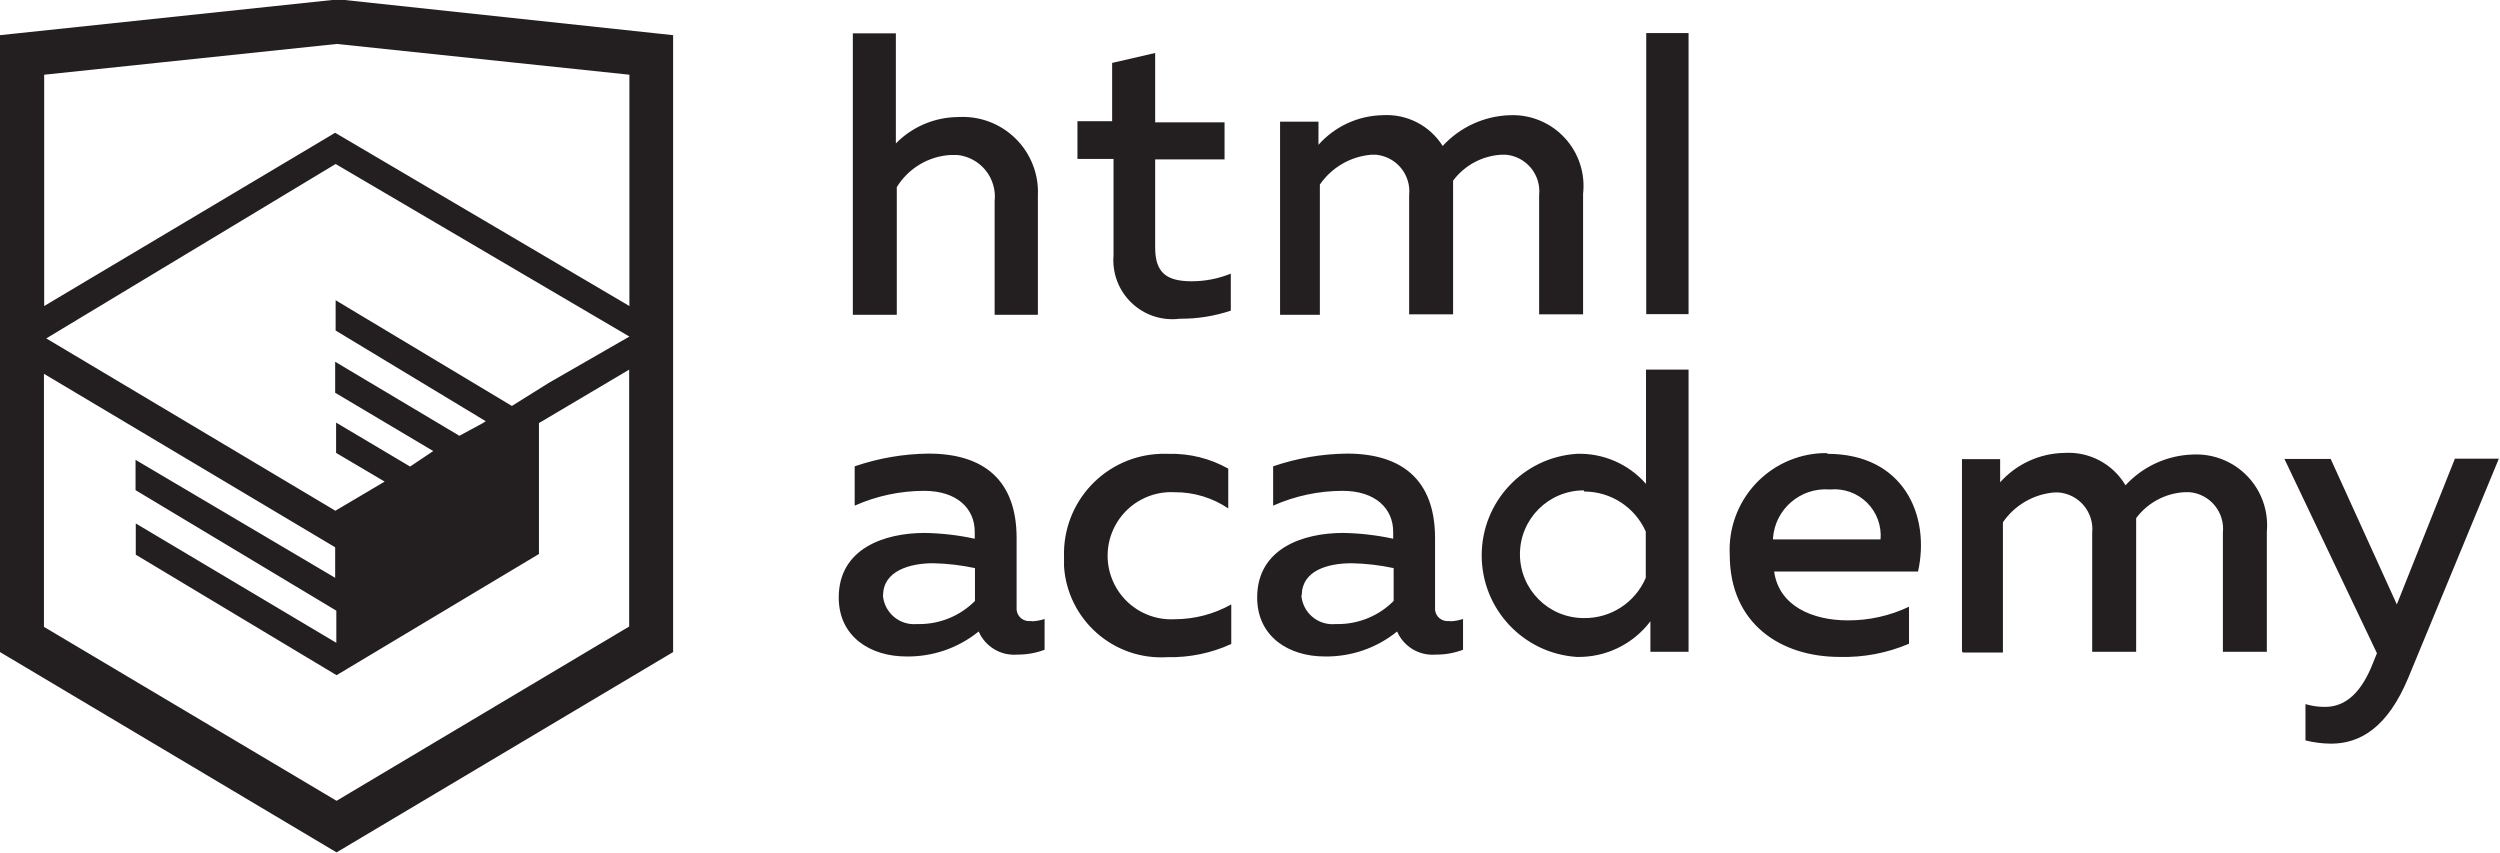
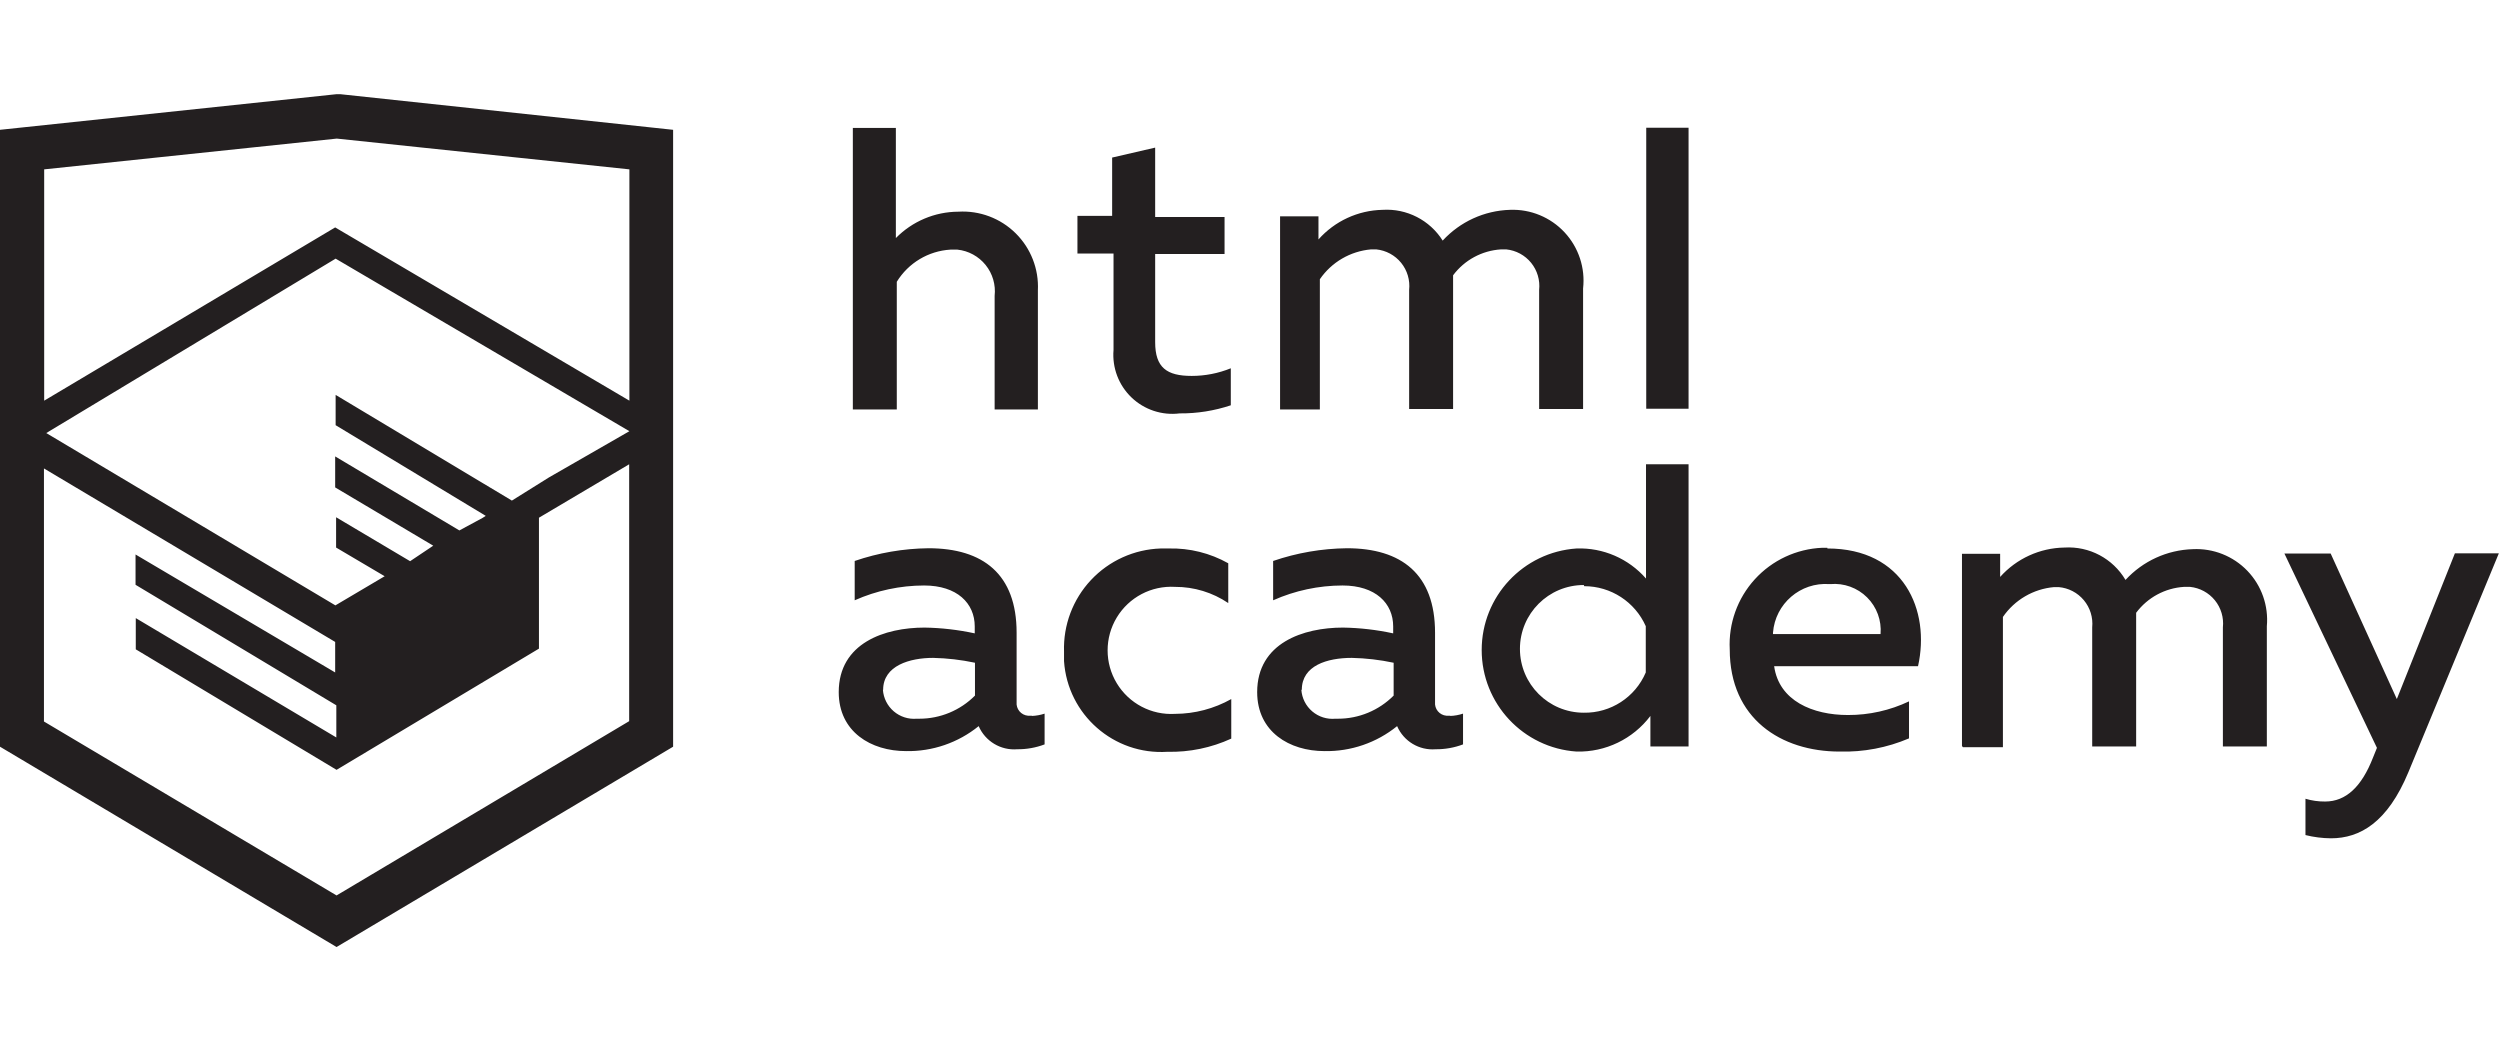
- <svg xmlns="http://www.w3.org/2000/svg" id="Layer_1" data-name="Layer 1" viewBox="0 0 108.08 36.85">
+ <svg xmlns="http://www.w3.org/2000/svg" id="Layer_1" data-name="Layer 1" width="120" height="50" viewBox="0 0 108.08 36.85">
  <path d="M44.61,26.88a2,2,0,0,0,.55-0.1v1.33a3.25,3.25,0,0,1-1.18.21,1.67,1.67,0,0,1-1.67-1,4.84,4.84,0,0,1-3.14,1.08c-1.51,0-2.91-.83-2.91-2.55,0-2.13,2-2.79,3.71-2.79a11.08,11.08,0,0,1,2.17.25v-0.3c0-1-.76-1.77-2.19-1.77a7.42,7.42,0,0,0-3,.64v-1.7a10.21,10.21,0,0,1,3.19-.55c2.36,0,3.81,1.12,3.81,3.65v3a0.54,0.54,0,0,0,.49.59h0.17Zm-6.44-1.13A1.35,1.35,0,0,0,39.63,27h0.11a3.39,3.39,0,0,0,2.41-1V24.58a9.72,9.72,0,0,0-1.81-.21c-1,0-2.16.33-2.16,1.38h0Zm12.36-6.11a5,5,0,0,1,2.57.64V22a4.08,4.08,0,0,0-2.3-.7,2.75,2.75,0,1,0,0,5.49,5,5,0,0,0,2.43-.64v1.71a6.27,6.27,0,0,1-2.76.57A4.21,4.21,0,0,1,46,24.51q0-.21,0-0.41a4.32,4.32,0,0,1,4.18-4.46h0.38Zm12.17,7.24a2,2,0,0,0,.55-0.1v1.33a3.25,3.25,0,0,1-1.18.21,1.67,1.67,0,0,1-1.67-1,4.84,4.84,0,0,1-3.14,1.08c-1.51,0-2.91-.83-2.91-2.55,0-2.13,2-2.79,3.71-2.79a11.08,11.08,0,0,1,2.17.25v-0.3c0-1-.76-1.77-2.19-1.77a7.42,7.42,0,0,0-3,.64v-1.7a10.21,10.21,0,0,1,3.19-.55c2.36,0,3.81,1.12,3.81,3.65v3a0.54,0.54,0,0,0,.49.59h0.17Zm-6.44-1.13A1.35,1.35,0,0,0,57.73,27h0.11a3.39,3.39,0,0,0,2.41-1V24.58a9.72,9.72,0,0,0-1.81-.21c-1.06,0-2.16.33-2.16,1.38h0ZM73,16V28.2H71.35V26.88a3.88,3.88,0,0,1-3.19,1.54,4.4,4.4,0,0,1,0-8.78,3.81,3.81,0,0,1,3,1.3V16H73Zm-4.53,5.22a2.76,2.76,0,1,0,0,5.52A2.86,2.86,0,0,0,71.15,25V23A2.91,2.91,0,0,0,68.49,21.27ZM79,19.64c3.31,0,4.46,2.68,3.92,5.09H76.7c0.21,1.5,1.67,2.11,3.19,2.11a6.11,6.11,0,0,0,2.64-.59v1.6a7.14,7.14,0,0,1-3,.57C77,28.42,74.78,27,74.78,24a4.18,4.18,0,0,1,4-4.39H79Zm0.09,1.54a2.28,2.28,0,0,0-2.44,2.1v0.06H81.3A2,2,0,0,0,79.13,21.18Zm5.73,7V19.87h1.65v1a3.81,3.81,0,0,1,2.78-1.27A2.86,2.86,0,0,1,91.89,21a4.12,4.12,0,0,1,2.91-1.33A3.06,3.06,0,0,1,98,23V28.2h-1.9V23.05a1.59,1.59,0,0,0-1.42-1.75H94.42a2.8,2.8,0,0,0-2.07,1.12V28.2h-1.9V23.05A1.59,1.59,0,0,0,89,21.31H88.8a3,3,0,0,0-2.21,1.29v5.63H84.86Zm21.31-8.33h1.9l-3.91,9.46c-0.9,2.17-2.09,2.86-3.35,2.86a4.76,4.76,0,0,1-1.1-.14V30.46a2.86,2.86,0,0,0,.85.12c0.9,0,1.58-.64,2.07-1.9l0.17-.42-4-8.4h2l2.86,6.29ZM38.73,1.46V6.22a3.81,3.81,0,0,1,2.7-1.14,3.25,3.25,0,0,1,3.44,3.4v5.15H43V8.72a1.81,1.81,0,0,0-1.61-2h-0.3a2.93,2.93,0,0,0-2.32,1.39v5.52h-1.9V1.46h1.9ZM49.94,2.31v3h3V6.91h-3v3.81c0,1.1.5,1.46,1.58,1.46a4.49,4.49,0,0,0,1.69-.33v1.6A6.8,6.8,0,0,1,51,13.8a2.55,2.55,0,0,1-2.86-2.74V6.89H46.58V5.26h1.5V2.74Zm5.4,11.31V5.28H57v1A3.81,3.81,0,0,1,59.77,5a2.86,2.86,0,0,1,2.6,1.33A4.12,4.12,0,0,1,65.28,5,3.06,3.06,0,0,1,68.44,8.4v5.21h-1.9V8.46a1.59,1.59,0,0,0-1.42-1.75H64.89a2.8,2.8,0,0,0-2.07,1.12v5.78h-1.9V8.46A1.59,1.59,0,0,0,59.5,6.71H59.27A3,3,0,0,0,57.06,8v5.63H55.34ZM71.17,1.45H73V13.6H71.17V1.45ZM14.71,0H14.55L0,1.54V28.21l14.55,8.66,14.55-8.66V1.54Zm12.5,27.1L14.55,34.64,1.9,27.12V16.18l12.59,7.5V25L5.86,19.9v1.31l8.68,5.21v1.39L5.87,22.65V24l8.68,5.21,8.75-5.24V18.31L27.2,16V27.12Zm0-12.53-3.48,2-1.6,1L14.51,13v1.31L21,18.23H21l-0.14.09-1,.54-5.37-3.2V17l4.24,2.52-1,.67-3.2-1.9v1.31l2.1,1.24L14.5,22.1,2,14.65,14.51,7.11Zm0-1.32L14.49,5.76,1.91,13.25v-10L14.56,1.92,27.21,3.25v10h0Z" transform="translate(0 -0.02)" fill="#231f20" />
</svg>
